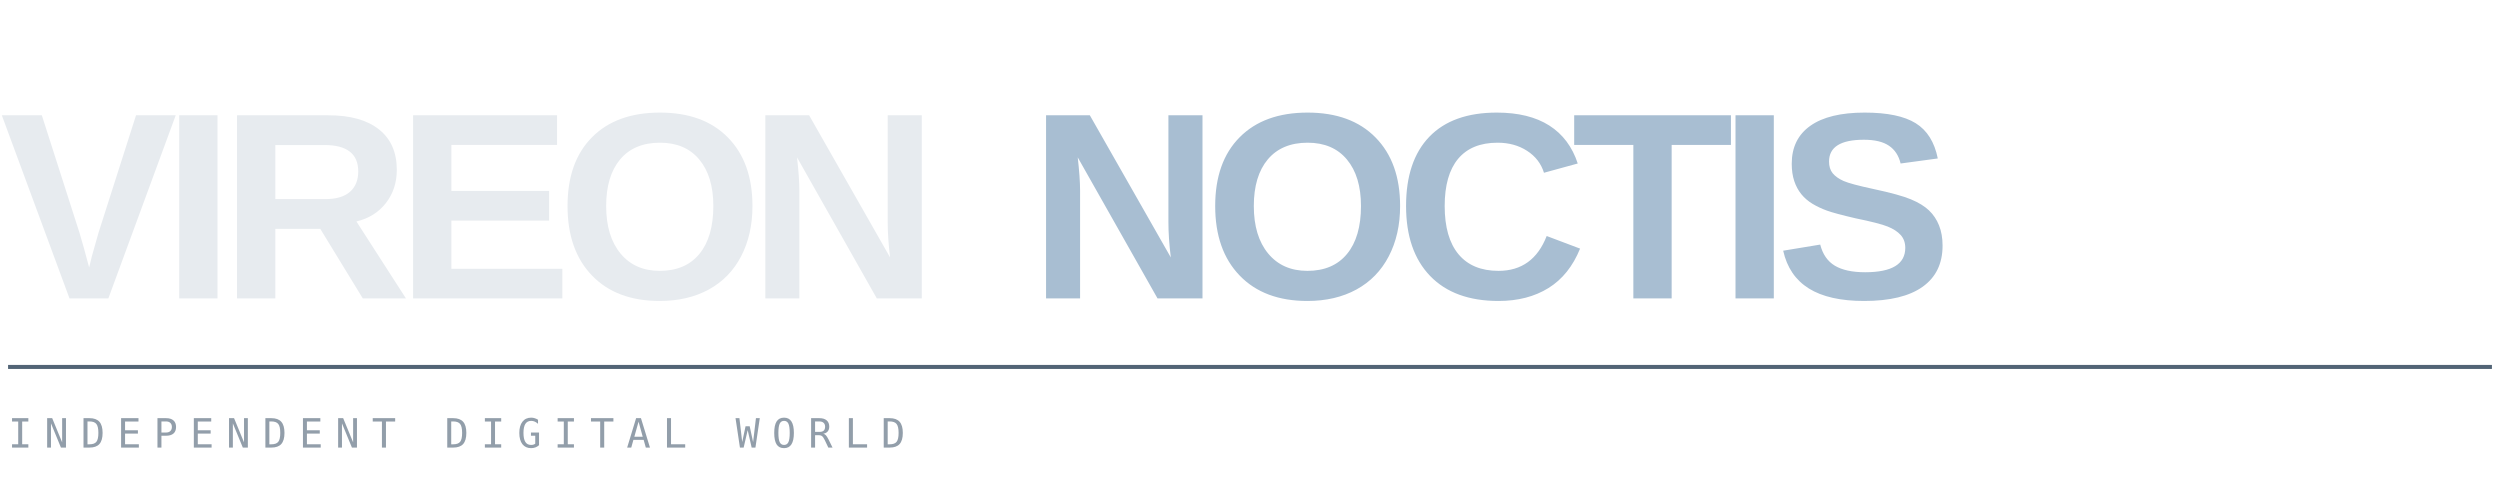
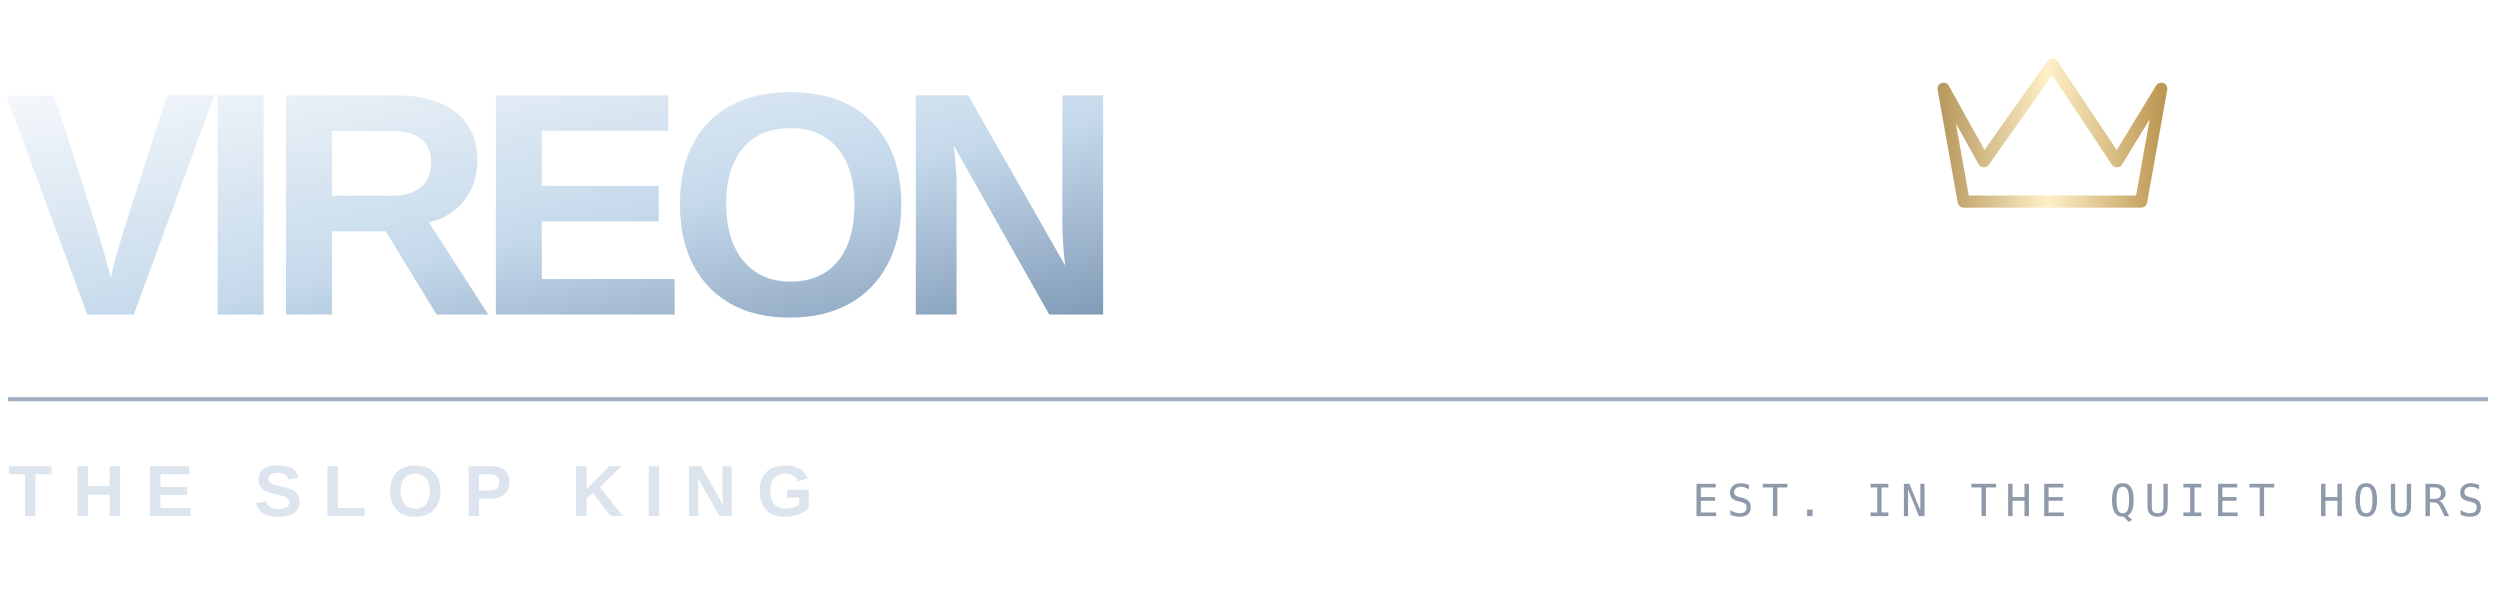
- <svg xmlns="http://www.w3.org/2000/svg" viewBox="0 0 620 120" role="img" aria-label="Vireon Noctis">
-   <rect width="620" height="120" fill="none" />
-   <g fill="#e7ebef" font-family="Arial,Helvetica,sans-serif" font-weight="600" letter-spacing="-4">
-     <text x="0" y="74" font-size="66">VIREON</text>
-     <text x="255" y="74" font-size="66" fill="#a8bed2">NOCTIS</text>
+ <svg xmlns="http://www.w3.org/2000/svg" viewBox="0 0 620 150" role="img" aria-label="Vireon — The Slop King">
+   <defs>
+     <linearGradient id="word-ice" x1="0" y1="0" x2="1" y2="1">
+       <stop stop-color="#f5f8fb" />
+       <stop offset=".56" stop-color="#c5d9eb" />
+       <stop offset="1" stop-color="#819bb7" />
+     </linearGradient>
+     <linearGradient id="word-gold" x1="0" y1="0" x2="1" y2="0">
+       <stop stop-color="#b99a60" />
+       <stop offset=".48" stop-color="#fff0c8" />
+       <stop offset="1" stop-color="#bd9854" />
+     </linearGradient>
+   </defs>
+   <rect width="620" height="150" fill="none" />
+   <text x="1" y="78" font-family="Arial,Helvetica,sans-serif" font-size="79" font-weight="700" letter-spacing="-5" fill="url(#word-ice)">VIREON</text>
+   <g transform="translate(482 14)" fill="none" stroke="url(#word-gold)" stroke-width="3" stroke-linejoin="round" stroke-linecap="round">
+     <path d="M0 8 10 26 27 2 43 26 54 8 49 36H5Z" />
+     <path d="M8 43H47" stroke-width="2" opacity=".7" />
  </g>
-   <path d="M2 91H618" stroke="#526476" stroke-width="1" />
-   <text x="2" y="111" font-family="monospace" font-size="10" letter-spacing="3" fill="#929eaa">INDEPENDENT DIGITAL WORLD</text>
+   <path d="M2 99H617" stroke="#6d839b" stroke-opacity=".65" />
+   <path d="M2 99H115" stroke="url(#word-gold)" stroke-width="2" />
+   <text x="2" y="128" font-family="Arial,Helvetica,sans-serif" font-size="18" font-weight="600" letter-spacing="5" fill="#dce5ed">THE SLOP KING</text>
+   <text x="616" y="128" text-anchor="end" font-family="monospace" font-size="11" letter-spacing="2" fill="#8e9aaa">EST. IN THE QUIET HOURS</text>
</svg>
